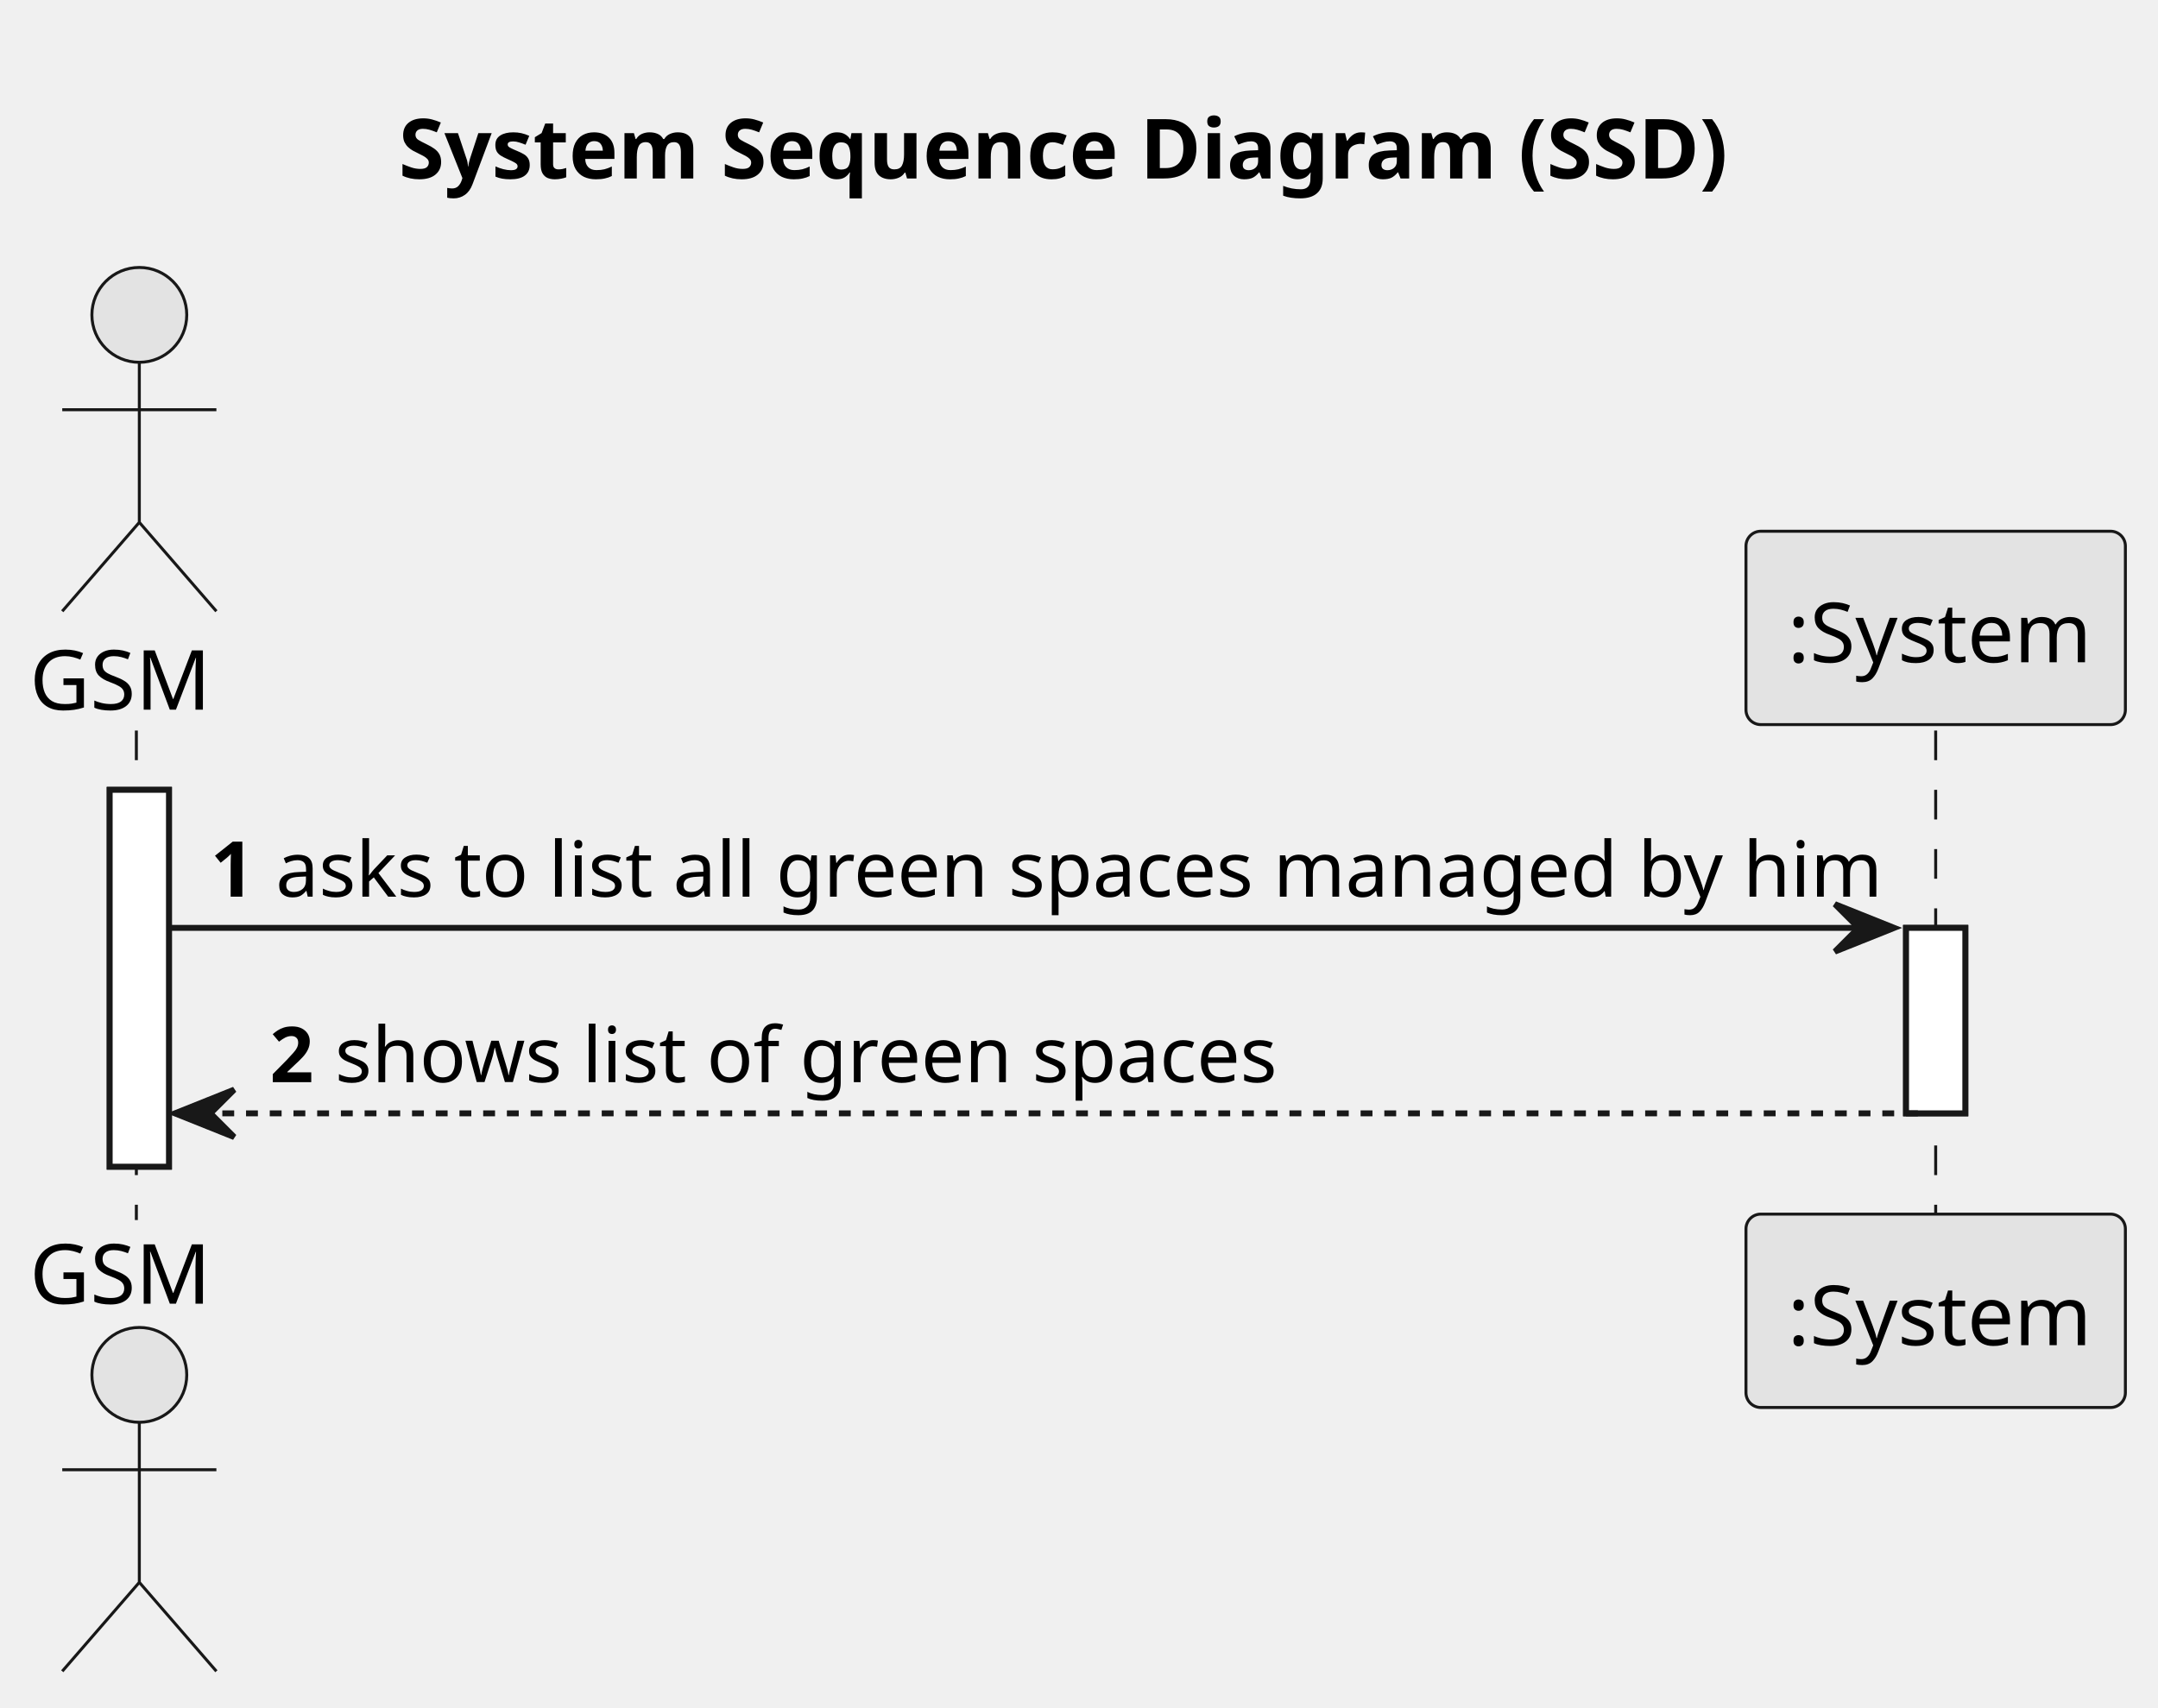
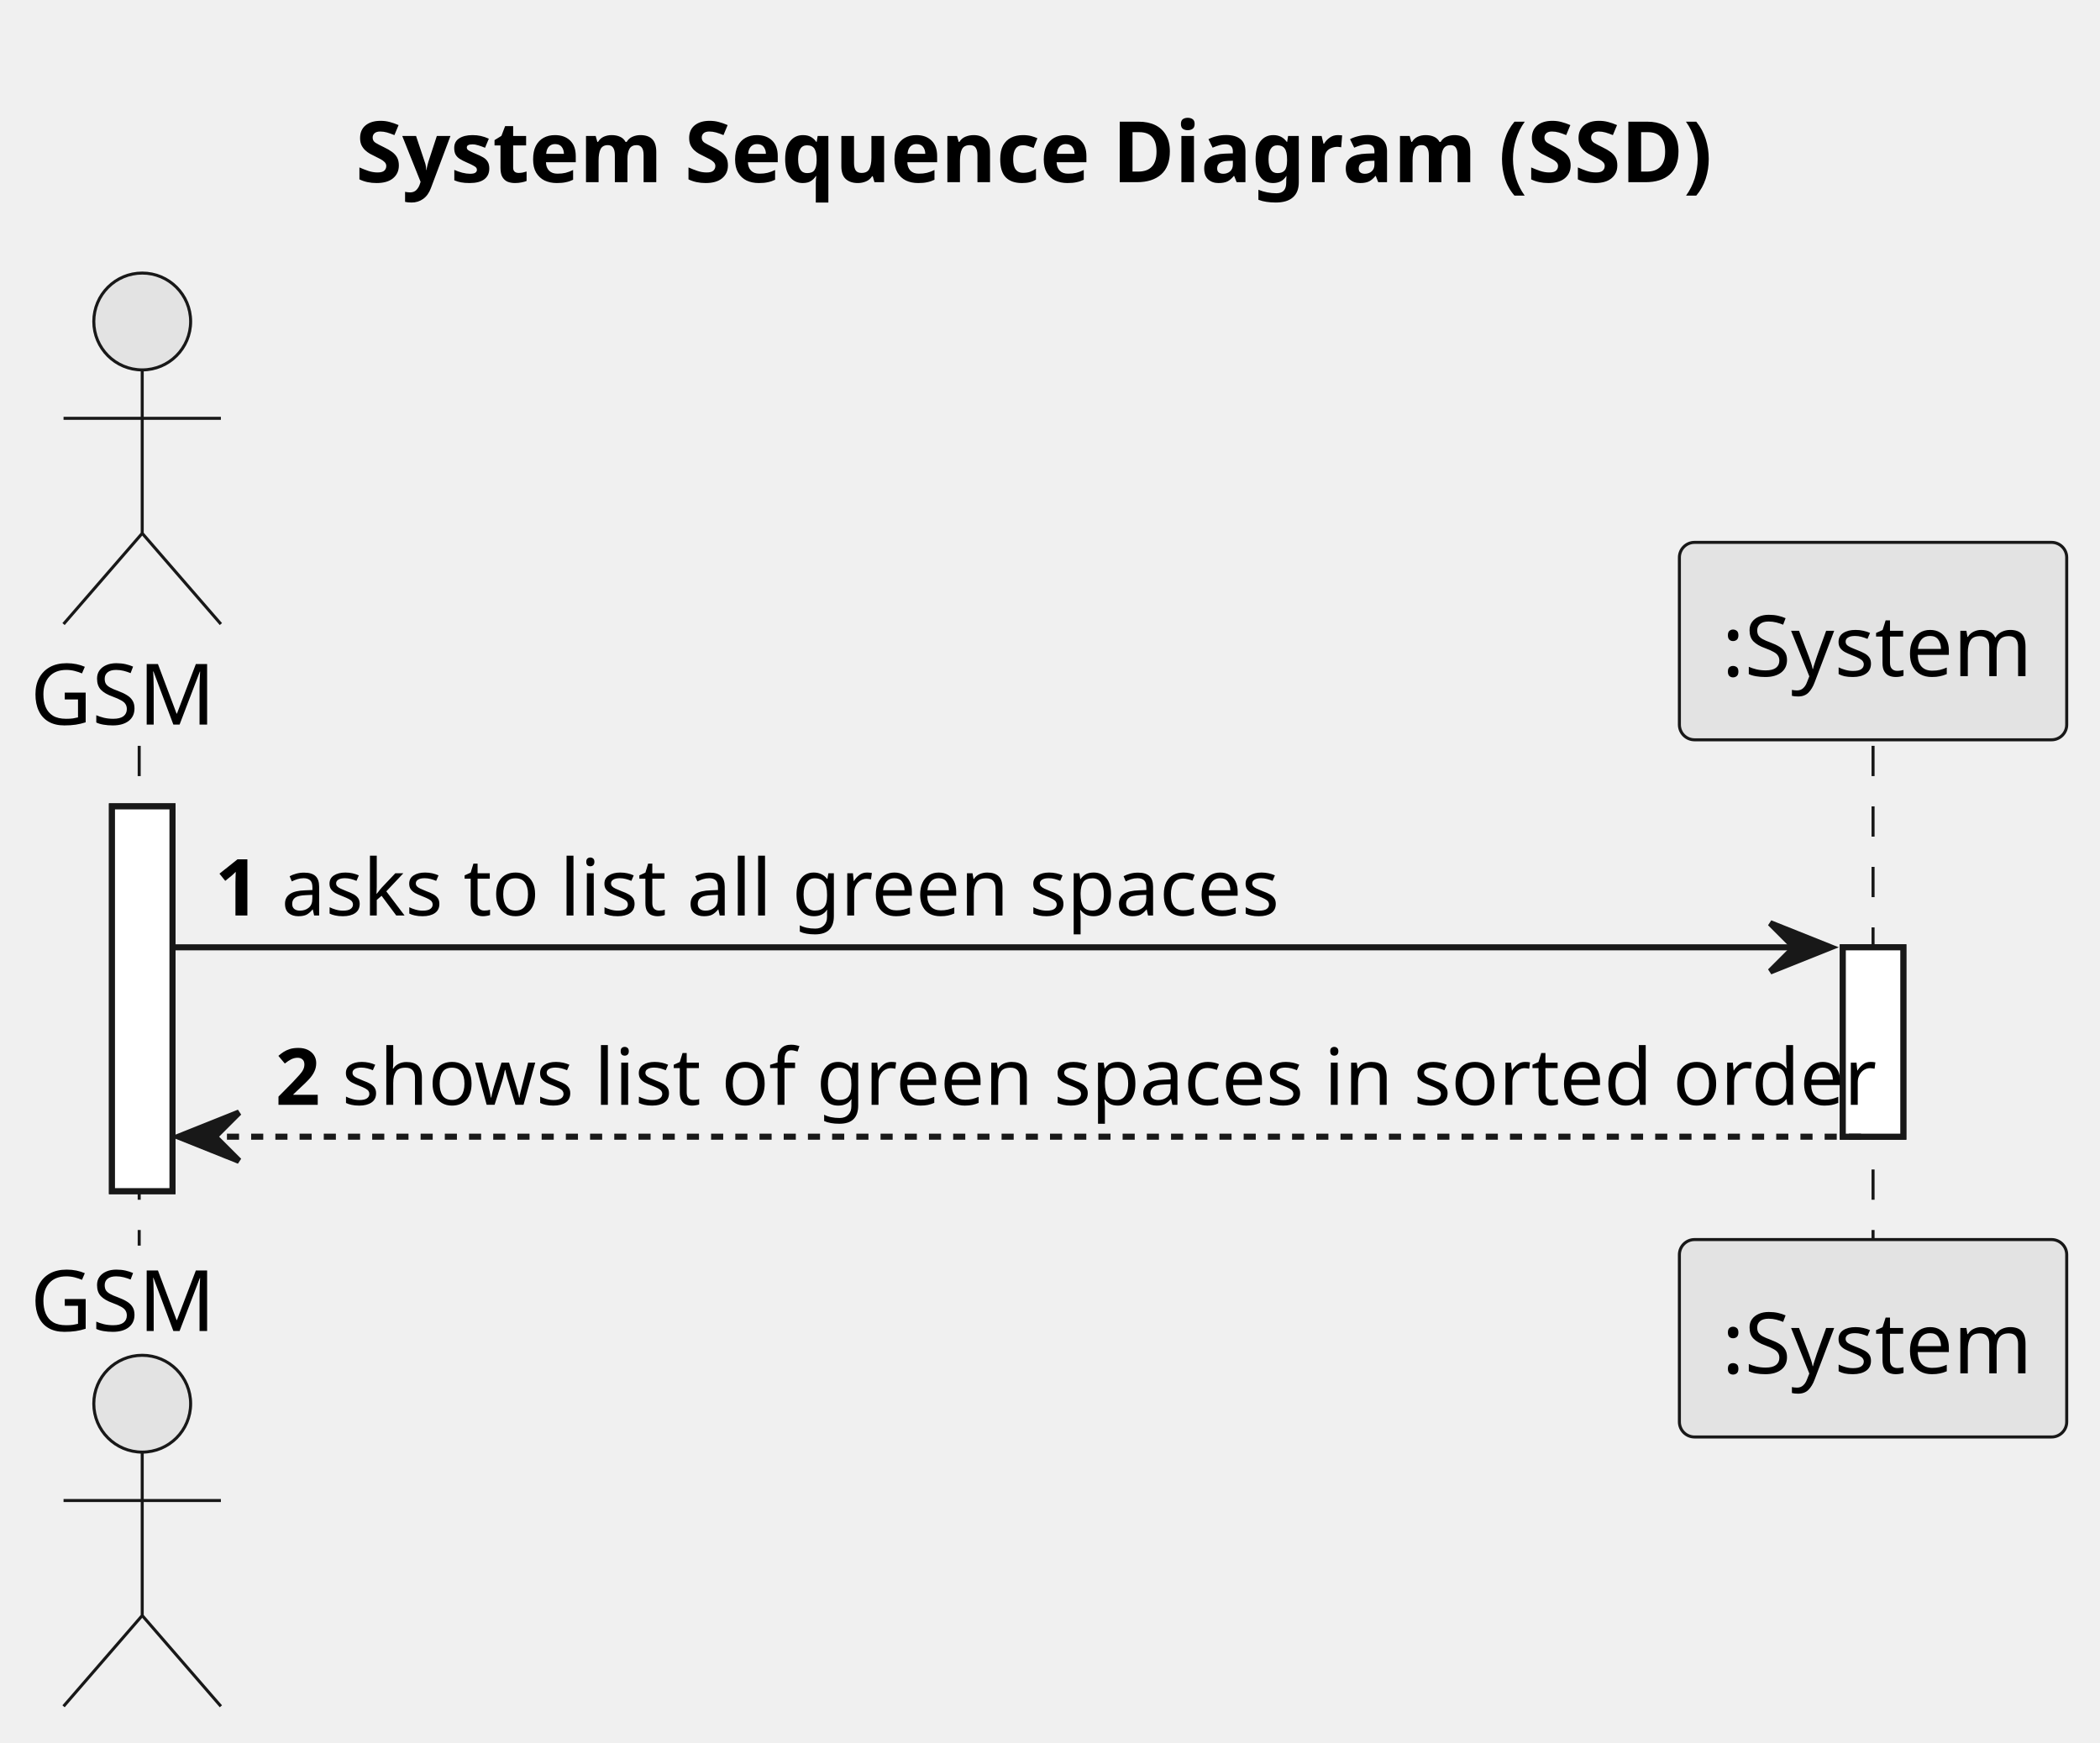
- <svg xmlns="http://www.w3.org/2000/svg" contentStyleType="text/css" height="288px" preserveAspectRatio="none" style="width:364px;height:288px;background:#FFFFFF;" version="1.1" viewBox="0 0 364 288" width="364px" zoomAndPan="magnify">
+ <svg xmlns="http://www.w3.org/2000/svg" contentStyleType="text/css" height="288px" preserveAspectRatio="none" style="width:347px;height:288px;background:#FFFFFF;" version="1.1" viewBox="0 0 347 288" width="347px" zoomAndPan="magnify">
  <defs />
  <g>
-     <text fill="#000000" font-family="sans-serif" font-size="14" font-weight="bold" lengthAdjust="spacing" textLength="228" x="67.25" y="30.107">System Sequence Diagram (SSD)</text>
+     <text fill="#000000" font-family="sans-serif" font-size="14" font-weight="bold" lengthAdjust="spacing" textLength="228" x="58.75" y="30.107">System Sequence Diagram (SSD)</text>
    <rect fill="#FFFFFF" height="63.582" style="stroke:#181818;stroke-width:1.0;" width="10" x="18.5" y="133.242" />
-     <rect fill="#FFFFFF" height="31.291" style="stroke:#181818;stroke-width:1.0;" width="10" x="321.5" y="156.533" />
+     <rect fill="#FFFFFF" height="31.291" style="stroke:#181818;stroke-width:1.0;" width="10" x="304.5" y="156.533" />
    <line style="stroke:#181818;stroke-width:0.5;stroke-dasharray:5.0,5.0;" x1="23" x2="23" y1="123.242" y2="205.824" />
-     <line style="stroke:#181818;stroke-width:0.5;stroke-dasharray:5.0,5.0;" x1="326.5" x2="326.5" y1="123.242" y2="205.824" />
+     <line style="stroke:#181818;stroke-width:0.5;stroke-dasharray:5.0,5.0;" x1="309.5" x2="309.5" y1="123.242" y2="205.824" />
    <text fill="#000000" font-family="sans-serif" font-size="14" lengthAdjust="spacing" textLength="31" x="5" y="119.728">GSM</text>
    <ellipse cx="23.5" cy="53.121" fill="#E3E3E3" rx="8" ry="8" style="stroke:#181818;stroke-width:0.5;" />
    <path d="M23.5,61.121 L23.5,88.121 M10.5,69.121 L36.5,69.121 M23.5,88.121 L10.5,103.121 M23.5,88.121 L36.5,103.121 " fill="none" style="stroke:#181818;stroke-width:0.5;" />
    <text fill="#000000" font-family="sans-serif" font-size="14" lengthAdjust="spacing" textLength="31" x="5" y="219.932">GSM</text>
    <ellipse cx="23.5" cy="231.945" fill="#E3E3E3" rx="8" ry="8" style="stroke:#181818;stroke-width:0.5;" />
    <path d="M23.5,239.945 L23.5,266.945 M10.5,247.945 L36.5,247.945 M23.5,266.945 L10.5,281.945 M23.5,266.945 L36.5,281.945 " fill="none" style="stroke:#181818;stroke-width:0.5;" />
-     <rect fill="#E3E3E3" height="32.621" rx="2.5" ry="2.5" style="stroke:#181818;stroke-width:0.5;" width="64" x="294.5" y="89.621" />
-     <text fill="#000000" font-family="sans-serif" font-size="14" lengthAdjust="spacing" textLength="50" x="301.5" y="111.728">:System</text>
-     <rect fill="#E3E3E3" height="32.621" rx="2.5" ry="2.5" style="stroke:#181818;stroke-width:0.5;" width="64" x="294.5" y="204.824" />
-     <text fill="#000000" font-family="sans-serif" font-size="14" lengthAdjust="spacing" textLength="50" x="301.5" y="226.932">:System</text>
+     <rect fill="#E3E3E3" height="32.621" rx="2.5" ry="2.5" style="stroke:#181818;stroke-width:0.5;" width="64" x="277.5" y="89.621" />
+     <text fill="#000000" font-family="sans-serif" font-size="14" lengthAdjust="spacing" textLength="50" x="284.5" y="111.728">:System</text>
+     <rect fill="#E3E3E3" height="32.621" rx="2.5" ry="2.5" style="stroke:#181818;stroke-width:0.5;" width="64" x="277.5" y="204.824" />
+     <text fill="#000000" font-family="sans-serif" font-size="14" lengthAdjust="spacing" textLength="50" x="284.5" y="226.932">:System</text>
    <rect fill="#FFFFFF" height="63.582" style="stroke:#181818;stroke-width:1.0;" width="10" x="18.5" y="133.242" />
-     <rect fill="#FFFFFF" height="31.291" style="stroke:#181818;stroke-width:1.0;" width="10" x="321.5" y="156.533" />
-     <polygon fill="#181818" points="309.5,152.533,319.5,156.533,309.5,160.533,313.5,156.533" style="stroke:#181818;stroke-width:1.0;" />
-     <line style="stroke:#181818;stroke-width:1.0;" x1="28.5" x2="315.5" y1="156.533" y2="156.533" />
+     <rect fill="#FFFFFF" height="31.291" style="stroke:#181818;stroke-width:1.0;" width="10" x="304.5" y="156.533" />
+     <polygon fill="#181818" points="292.5,152.533,302.5,156.533,292.5,160.533,296.5,156.533" style="stroke:#181818;stroke-width:1.0;" />
+     <line style="stroke:#181818;stroke-width:1.0;" x1="28.5" x2="298.5" y1="156.533" y2="156.533" />
    <text fill="#000000" font-family="sans-serif" font-size="13" font-weight="bold" lengthAdjust="spacing" textLength="7" x="35.5" y="151.27">1</text>
-     <text fill="#000000" font-family="sans-serif" font-size="13" lengthAdjust="spacing" textLength="263" x="46.5" y="151.27">asks to list all green spaces managed by him</text>
+     <text fill="#000000" font-family="sans-serif" font-size="13" lengthAdjust="spacing" textLength="163" x="46.5" y="151.27">asks to list all green spaces</text>
    <polygon fill="#181818" points="39.5,183.824,29.5,187.824,39.5,191.824,35.5,187.824" style="stroke:#181818;stroke-width:1.0;" />
-     <line style="stroke:#181818;stroke-width:1.0;stroke-dasharray:2.0,2.0;" x1="33.5" x2="325.5" y1="187.824" y2="187.824" />
+     <line style="stroke:#181818;stroke-width:1.0;stroke-dasharray:2.0,2.0;" x1="33.5" x2="308.5" y1="187.824" y2="187.824" />
    <text fill="#000000" font-family="sans-serif" font-size="13" font-weight="bold" lengthAdjust="spacing" textLength="7" x="45.5" y="182.561">2</text>
-     <text fill="#000000" font-family="sans-serif" font-size="13" lengthAdjust="spacing" textLength="154" x="56.5" y="182.561">shows list of green spaces</text>
+     <text fill="#000000" font-family="sans-serif" font-size="13" lengthAdjust="spacing" textLength="241" x="56.5" y="182.561">shows list of green spaces in sorted order</text>
  </g>
</svg>
